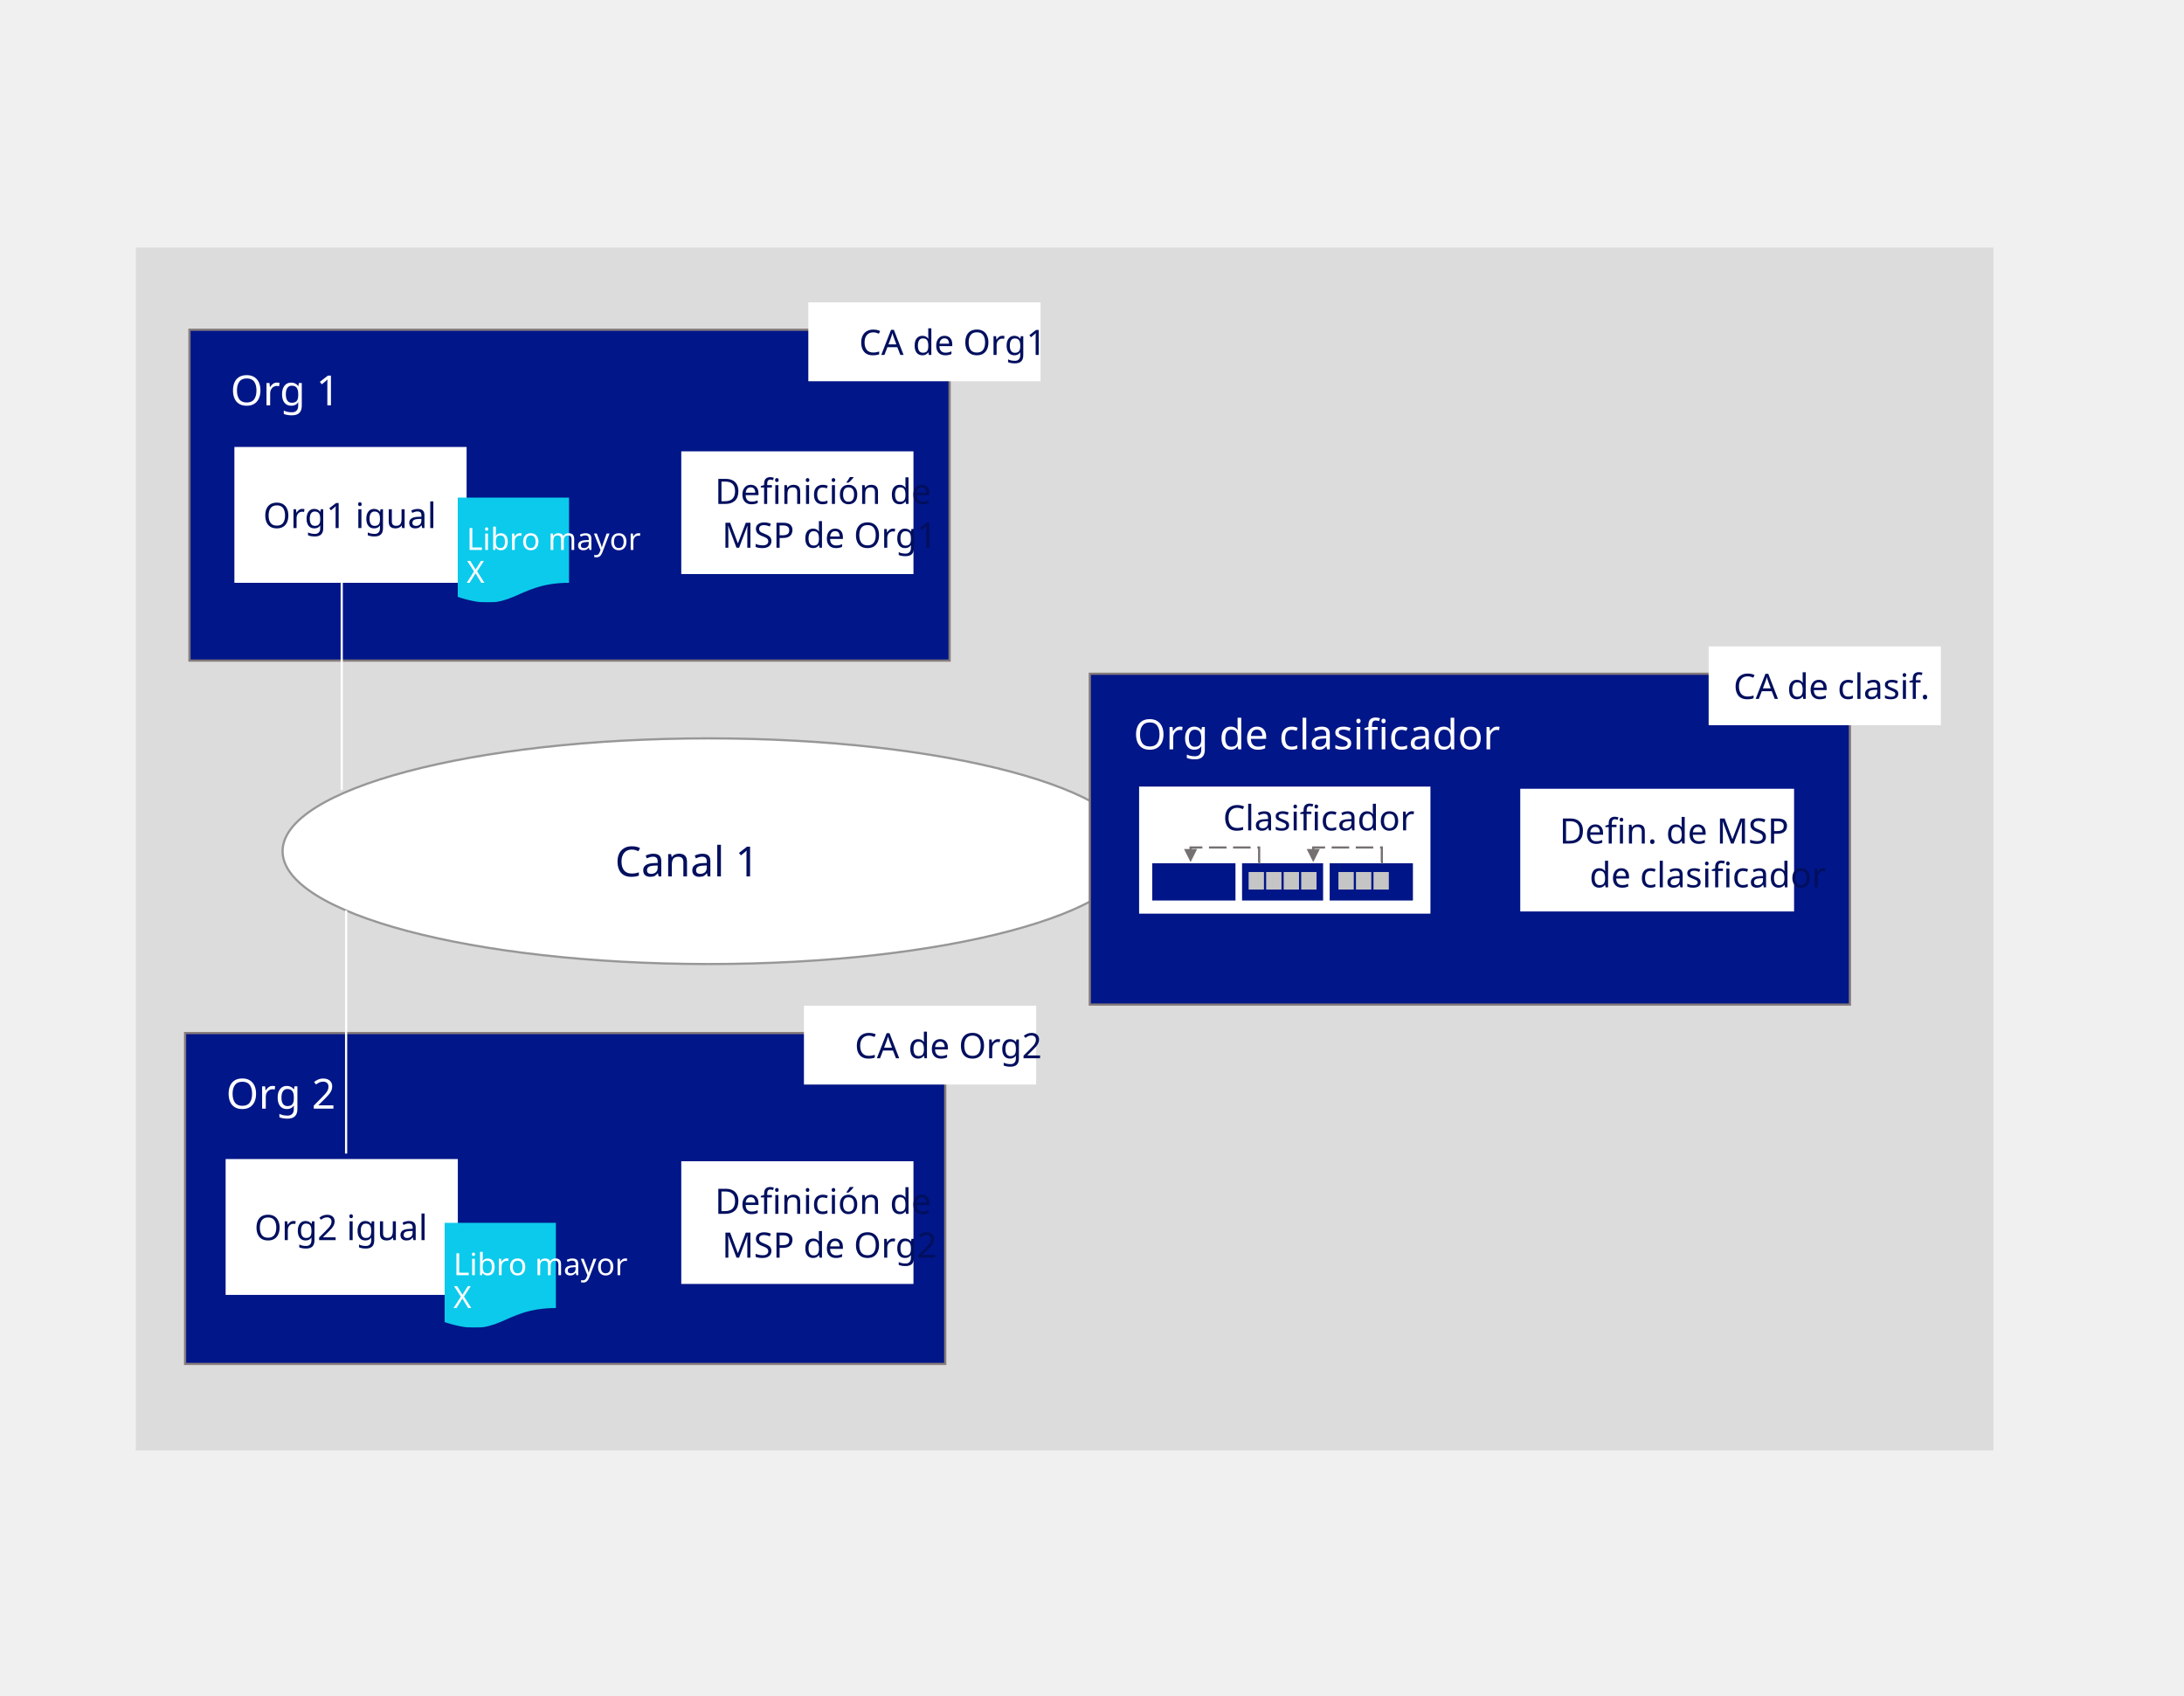
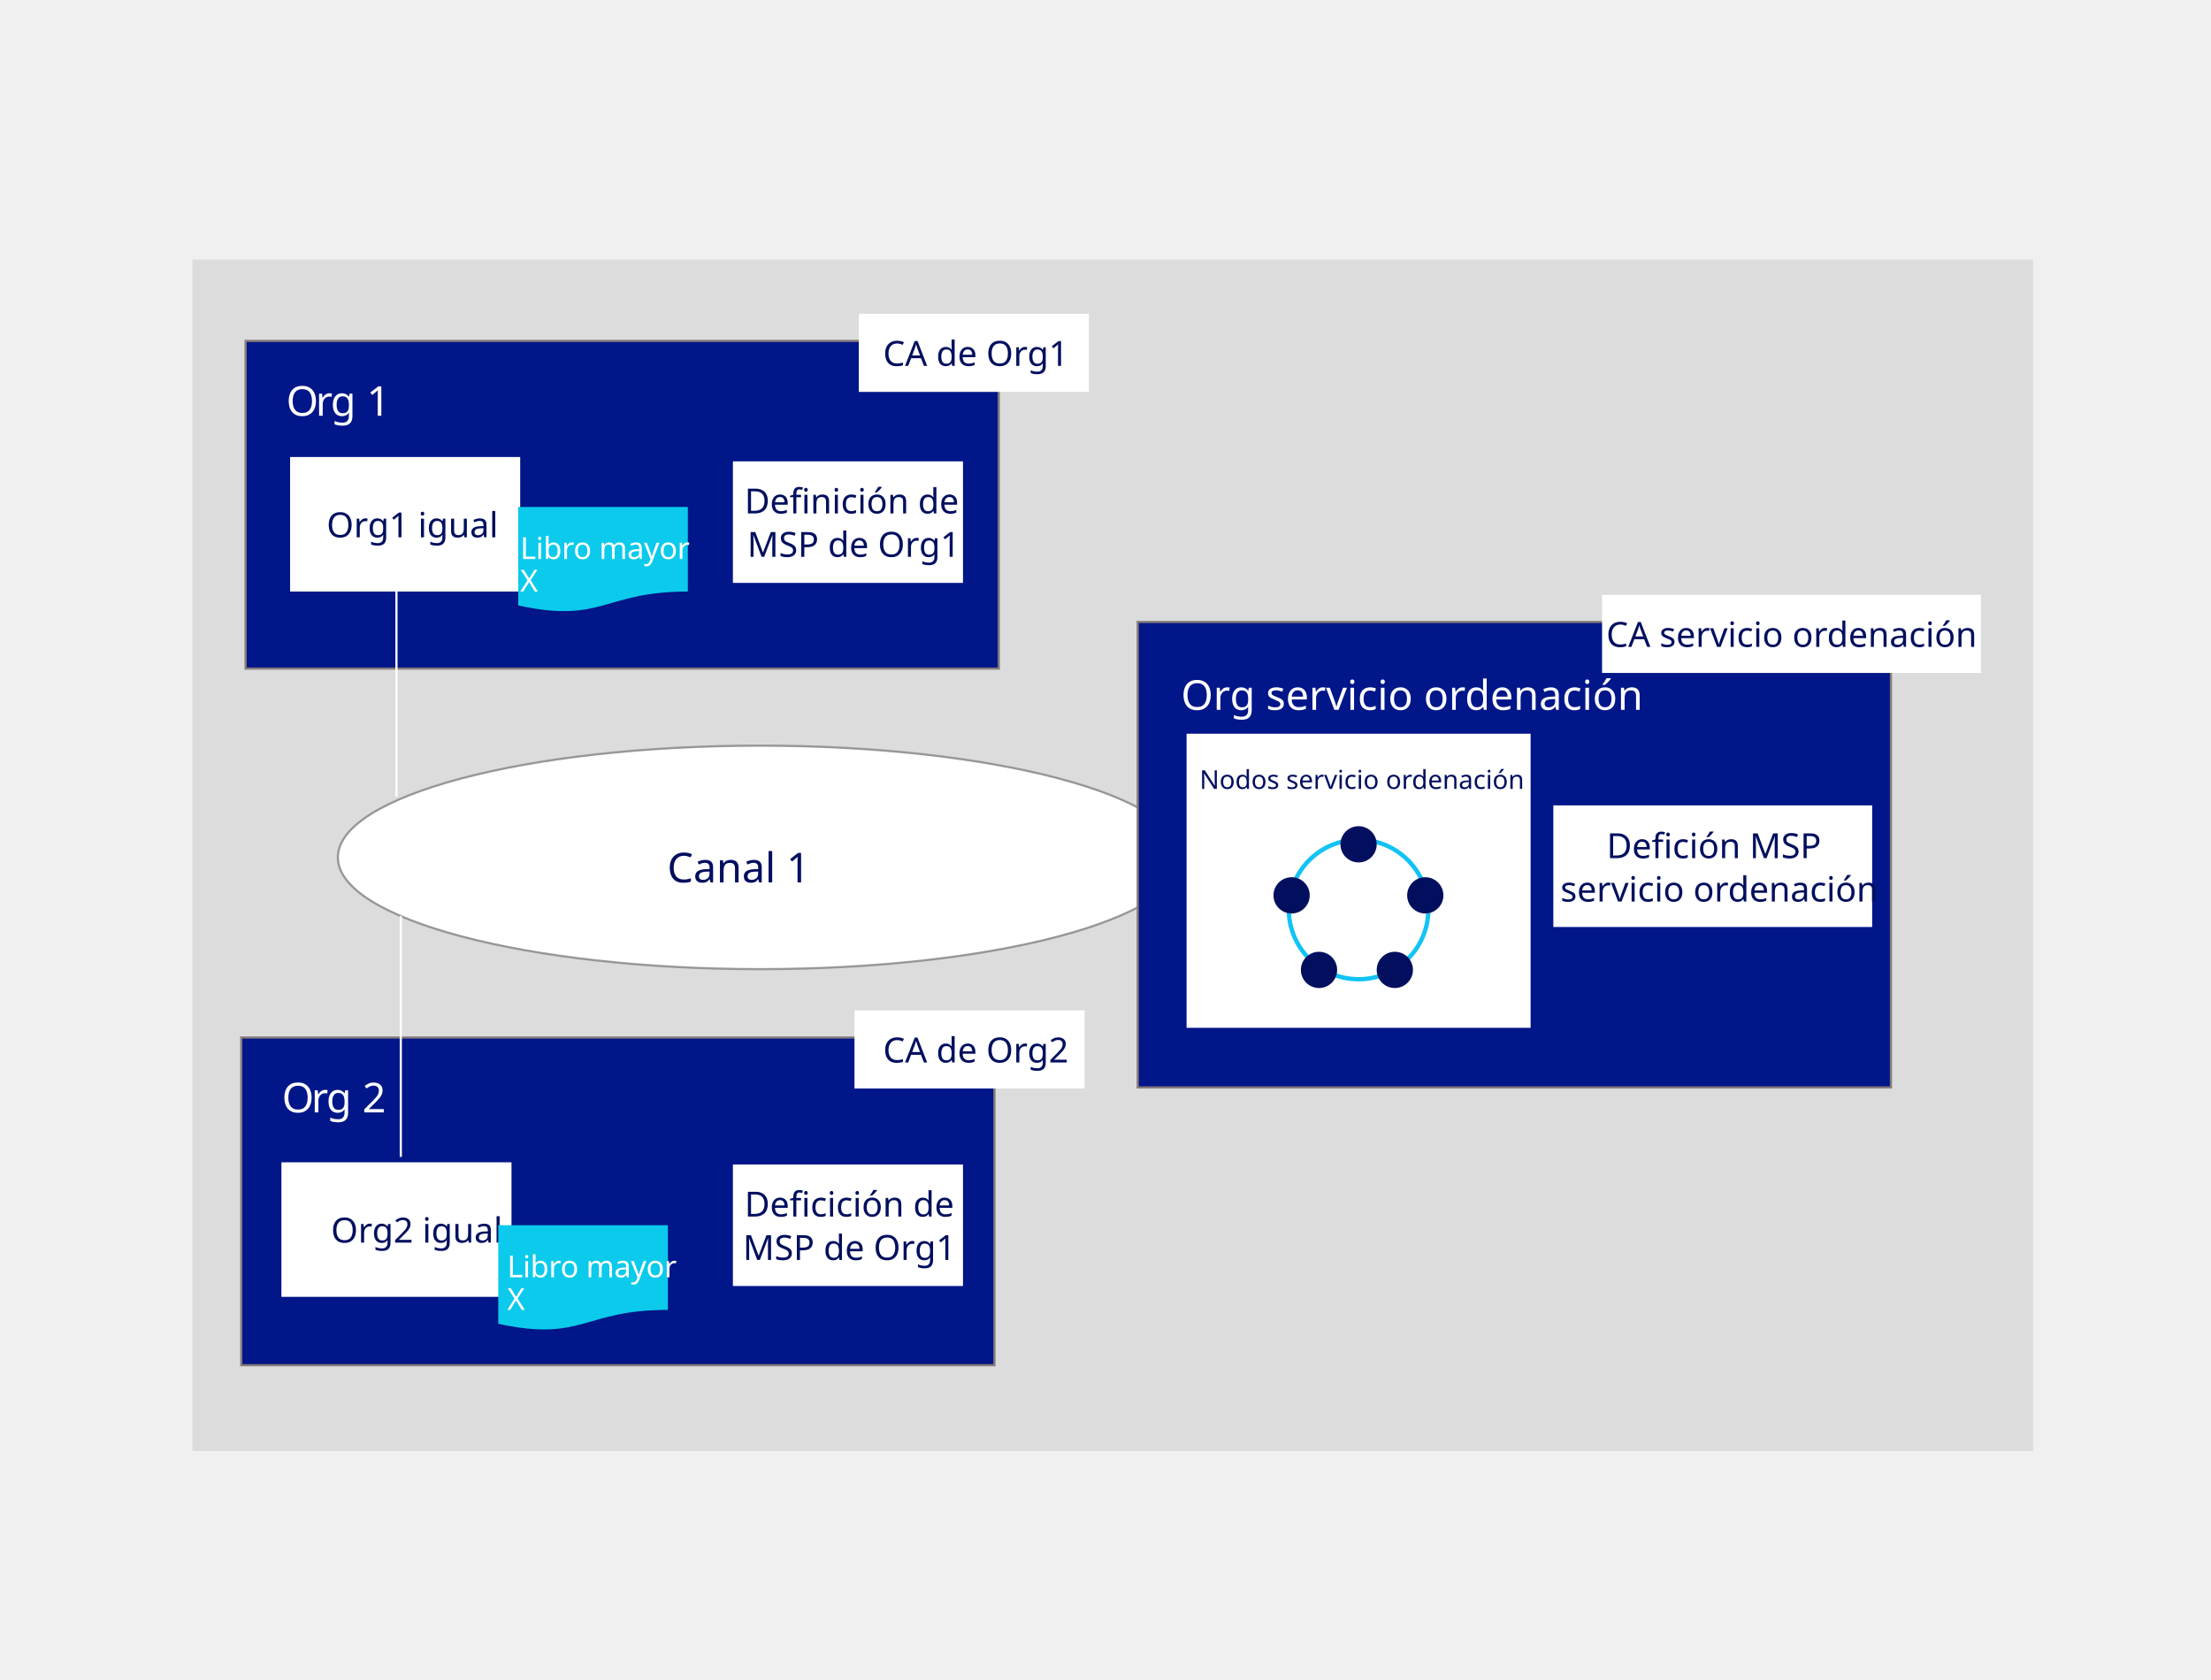
- <svg xmlns="http://www.w3.org/2000/svg" version="1.1" id="Layer_1" x="0px" y="0px" viewBox="0 0 997 774" style="enable-background:new 0 0 997 774;" xml:space="preserve">
-   <style type="text/css">
- 	.st0{fill:#DCDCDC;stroke:#DCDCDC;}
- 	.st1{fill:#5A6872;}
- 	.st2{fill:#011688;stroke:#857B7B;}
- 	.st3{fill:#FFFFFF;}
- 	.st4{font-family:'IBMPlexSans-Medium';}
- 	.st5{font-size:19px;}
- 	.st6{fill:#FFFFFF;stroke:#FFFFFF;}
- 	.st7{fill:#010F5E;}
- 	.st8{font-size:16px;}
- 	.st9{filter:url(#Adobe_OpacityMaskFilter);}
- 	.st10{mask:url(#mask-2_1_);fill:#0CCAEB;}
- 	.st11{filter:url(#Adobe_OpacityMaskFilter_1_);}
- 	.st12{mask:url(#mask-4_1_);fill:#0CCAEB;}
- 	.st13{font-size:14px;}
- 	.st14{fill:#FFFFFF;stroke:#979797;}
- 	.st15{fill:#011688;}
- 	.st16{filter:url(#Adobe_OpacityMaskFilter_2_);}
- 	.st17{mask:url(#mask-6_1_);fill:none;stroke:#001588;}
- 	.st18{fill:#001588;}
- 	.st19{fill:#C5C5C5;}
- 	.st20{fill:#767171;}
- 	.st21{stroke:#FFFFFF;}
- </style>
-   <rect id="Rectangle" x="62.5" y="113.5" class="st0" width="847" height="548" />
-   <g id="UI-Icon_x2F_checkmark--outline_x2F__x24_ui-05" transform="translate(321, 255)">
-     <path id="Oval-2" class="st1" d="M8,14.5c3.6,0,6.5-2.9,6.5-6.5S11.6,1.5,8,1.5S1.5,4.4,1.5,8S4.4,14.5,8,14.5z M8,16   c-4.4,0-8-3.6-8-8s3.6-8,8-8s8,3.6,8,8S12.4,16,8,16z" />
-     <polygon id="check" class="st1" points="11.3,4.7 12.7,6.1 6.8,12 3.3,8.6 4.7,7.2 6.8,9.2  " />
+ <svg xmlns="http://www.w3.org/2000/svg" id="Layer_1" data-name="Layer 1" viewBox="0 0 1018.61 774" version="1.1">
+   <defs id="defs4">
+     <style id="style2">.cls-1{fill:#dcdcdc;stroke:#dcdcdc;}.cls-2{fill:#5a6872;}.cls-26,.cls-3{fill:#011688;}.cls-3{stroke:#857b7b;}.cls-13,.cls-16,.cls-18,.cls-32,.cls-4,.cls-7{isolation:isolate;font-family:IBMPlexSans-Medium, IBM Plex Sans;font-weight:500;}.cls-18,.cls-4{font-size:19px;}.cls-13,.cls-16,.cls-17,.cls-27,.cls-4,.cls-6{fill:#fff;}.cls-5{letter-spacing:-0.02em;}.cls-29,.cls-6{stroke:#fff;}.cls-7{font-size:16px;}.cls-18,.cls-31,.cls-32,.cls-7{fill:#010f5e;}.cls-8{letter-spacing:-0.02em;}.cls-9{letter-spacing:0em;}.cls-10{letter-spacing:-0.02em;}.cls-11{letter-spacing:0em;}.cls-12{fill:#0ccaeb;}.cls-13,.cls-16{font-size:14px;}.cls-13{letter-spacing:-0.01em;}.cls-14{letter-spacing:0em;}.cls-15{letter-spacing:-0.01em;}.cls-17{stroke:#979797;}.cls-19{letter-spacing:0em;}.cls-20{letter-spacing:0.01em;}.cls-21{letter-spacing:-0.01em;}.cls-22{letter-spacing:0em;}.cls-23{letter-spacing:0.01em;}.cls-24{letter-spacing:-0.01em;}.cls-25{letter-spacing:0em;}.cls-28,.cls-29,.cls-30{fill:none;}.cls-28{stroke:#001588;}.cls-30{stroke:#12c3f4;stroke-width:2px;}.cls-32{font-size:12px;}.cls-33{letter-spacing:0em;}.cls-34{letter-spacing:0.01em;}.cls-35{letter-spacing:-0.01em;}</style>
+   </defs>
+   <rect id="Rectangle" class="cls-1" x="89.15" y="120.09" width="847" height="548" />
+   <g id="UI-Icon_checkmark--outline_ui-05" data-name="UI-Icon/checkmark--outline/$ui-05">
+     <path id="Oval-2" class="cls-2" d="M355.65,276.09a6.5,6.5,0,1,0-6.5-6.5A6.49,6.49,0,0,0,355.65,276.09Zm0,1.5a8,8,0,1,1,8-8A8,8,0,0,1,355.65,277.59Z" />
+     <polygon id="check" class="cls-2" points="358.95 266.29 360.35 267.69 354.45 273.59 350.95 270.19 352.35 268.79 354.45 270.79 358.95 266.29" />
  </g>
-   <rect id="Rectangle_1_" x="86.5" y="150.5" class="st2" width="347" height="151" />
-   <text transform="matrix(1 0 0 1 105.206 185)" class="st3 st4 st5">Org 1</text>
-   <rect id="Rectangle_2_" x="369.5" y="138.5" class="st6" width="105" height="35" />
-   <text transform="matrix(1 0 0 1 392.176 162)" class="st7 st4 st8">CA de Org1</text>
-   <rect id="Rectangle_3_" x="311.5" y="206.5" class="st6" width="105" height="55" />
-   <text transform="matrix(1 0 0 1 326.368 230)" class="st7 st4 st8">Definición de </text>
-   <text transform="matrix(1 0 0 1 329.616 250)" class="st7 st4 st8">MSP de Org1</text>
-   <rect id="Rectangle_4_" x="84.5" y="471.5" class="st2" width="347" height="151" />
-   <text transform="matrix(1 0 0 1 103.206 506)" class="st3 st4 st5">Org 2</text>
-   <rect id="Rectangle_5_" x="103.5" y="529.5" class="st6" width="105" height="61" />
-   <text transform="matrix(1 0 0 1 116.124 566)" class="st7 st4 st8">Org2 igual</text>
-   <rect id="Rectangle_6_" x="367.5" y="459.5" class="st6" width="105" height="35" />
-   <text transform="matrix(1 0 0 1 390.176 483)" class="st7 st4 st8">CA de Org2</text>
-   <rect id="Rectangle_7_" x="311.5" y="530.5" class="st6" width="105" height="55" />
-   <text transform="matrix(1 0 0 1 326.368 554)" class="st7 st4 st8">Definición de </text>
-   <text transform="matrix(1 0 0 1 329.616 574)" class="st7 st4 st8">MSP de Org2</text>
-   <rect id="Rectangle_8_" x="107.5" y="204.5" class="st6" width="105" height="61" />
-   <g id="Group-3" transform="translate(208, 227)">
-     <g id="Clip-2">
- 	</g>
-     <defs>
-       <filter id="Adobe_OpacityMaskFilter" filterUnits="userSpaceOnUse" x="0.9" y="0" width="51" height="48">
-         <feColorMatrix type="matrix" values="1 0 0 0 0  0 1 0 0 0  0 0 1 0 0  0 0 0 1 0" />
-       </filter>
-     </defs>
-     <mask maskUnits="userSpaceOnUse" x="0.9" y="0" width="51" height="48" id="mask-2_1_">
-       <g class="st9">
-         <polygon id="path-1_1_" class="st3" points="0.9,0 51.9,0 51.9,48 0.9,48    " />
-       </g>
-     </mask>
-     <path id="Fill-1" class="st10" d="M0.9,0h51v39c-25.5,0-25.5,14.9-51,6.4V0z" />
+   <rect id="Rectangle-2" data-name="Rectangle" class="cls-3" x="113.15" y="157.09" width="347" height="151" />
+   <text class="cls-4" transform="translate(131.86 191.59)" id="text17">O<tspan class="cls-5" x="13.53" y="0" id="tspan13">r</tspan>
+     <tspan x="20.44" y="0" id="tspan15">g 1</tspan>
+   </text>
+   <rect id="Rectangle-3" data-name="Rectangle" class="cls-6" x="396.15" y="145.09" width="105" height="35" />
+   <text class="cls-7" id="text28" style="font-weight:500;font-size:16px;font-family:IBMPlexSans-Medium, 'IBM Plex Sans';isolation:isolate;fill:#010f5e" x="406.83" y="168.59">CA de Org1<tspan x="456.11" y="168.59" id="tspan26" />
+   </text>
+   <rect id="Rectangle-4" data-name="Rectangle" class="cls-6" x="338.15" y="213.09" width="105" height="55" />
+   <text class="cls-7" id="text35" style="font-weight:500;font-size:16px;font-family:IBMPlexSans-Medium, 'IBM Plex Sans';isolation:isolate;fill:#010f5e" x="343.02" y="236.59">Definición de<tspan x="360.24" y="236.59" id="tspan33" />
+   </text>
+   <text class="cls-7" id="text37" style="font-weight:500;font-size:16px;font-family:IBMPlexSans-Medium, 'IBM Plex Sans';isolation:isolate;fill:#010f5e" x="344.27" y="256.59">MSP de Org1</text>
+   <rect id="Rectangle-5" data-name="Rectangle" class="cls-3" x="111.15" y="478.09" width="347" height="151" />
+   <text class="cls-4" transform="translate(129.86 512.59)" id="text44">O<tspan class="cls-5" x="13.53" y="0" id="tspan40">r</tspan>
+     <tspan x="20.44" y="0" id="tspan42">g 2</tspan>
+   </text>
+   <rect id="Rectangle-6" data-name="Rectangle" class="cls-6" x="130.15" y="536.09" width="105" height="61" />
+   <text class="cls-7" transform="translate(142.77,572.59)" id="text55" style="font-weight:500;font-size:16px;font-family:IBMPlexSans-Medium, 'IBM Plex Sans';isolation:isolate;fill:#010f5e">
+     <tspan class="cls-11" x="9.71" y="0" id="tspan49" style="letter-spacing:0em">Org2 igual</tspan>
+   </text>
+   <rect id="Rectangle-7" data-name="Rectangle" class="cls-6" x="394.15" y="466.09" width="105" height="35" />
+   <text class="cls-7" id="text66" style="font-weight:500;font-size:16px;font-family:IBMPlexSans-Medium, 'IBM Plex Sans';isolation:isolate;fill:#010f5e" x="406.83" y="489.59">CA de Org2<tspan x="456.11" y="489.59" id="tspan64" />
+   </text>
+   <rect id="Rectangle-8" data-name="Rectangle" class="cls-6" x="338.15" y="537.09" width="105" height="55" />
+   <text class="cls-7" id="text73" style="font-weight:500;font-size:16px;font-family:IBMPlexSans-Medium, 'IBM Plex Sans';isolation:isolate;fill:#010f5e" x="343.02" y="560.59">Deficición de<tspan x="360.24" y="560.59" id="tspan71" />
+   </text>
+   <text class="cls-7" id="text75" style="font-weight:500;font-size:16px;font-family:IBMPlexSans-Medium, 'IBM Plex Sans';isolation:isolate;fill:#010f5e" x="342.27" y="580.59">MSP de Org1</text>
+   <rect id="Rectangle-9" data-name="Rectangle" class="cls-6" x="134.15" y="211.09" width="105" height="61" />
+   <g id="Group-3" transform="matrix(1.532279,0,0,1,-122.1846,0)">
+     <path id="Fill-1" class="cls-12" d="m 235.55,233.59 h 51 v 39 c -25.5,0 -25.5,14.9 -51,6.4 z" style="fill:#0ccaeb" />
  </g>
-   <g id="Group-3-Copy" transform="translate(202, 558)">
-     <g id="Clip-2_1_">
- 	</g>
-     <defs>
-       <filter id="Adobe_OpacityMaskFilter_1_" filterUnits="userSpaceOnUse" x="0.9" y="0" width="51" height="48">
-         <feColorMatrix type="matrix" values="1 0 0 0 0  0 1 0 0 0  0 0 1 0 0  0 0 0 1 0" />
-       </filter>
-     </defs>
-     <mask maskUnits="userSpaceOnUse" x="0.9" y="0" width="51" height="48" id="mask-4_1_">
-       <g class="st11">
-         <polygon id="path-3_1_" class="st3" points="0.9,0 51.9,0 51.9,48 0.9,48    " />
-       </g>
-     </mask>
-     <path id="Fill-1_1_" class="st12" d="M0.9,0h51v39c-25.5,0-25.5,14.9-51,6.4V0z" />
+   <g id="Group-3-Copy" transform="matrix(1.532279,0,0,1,-122.1846,0)">
+     <path id="Fill-1-2" data-name="Fill-1" class="cls-12" d="m 229.55,564.59 h 51 v 39 c -25.5,0 -25.5,14.9 -51,6.4 z" style="fill:#0ccaeb" />
  </g>
-   <text transform="matrix(1 0 0 1 120.124 241)" class="st7 st4 st8">Org1 igual</text>
-   <text transform="matrix(1 0 0 1 213 251)" class="st3 st4 st13">Libro mayor</text>
-   <text transform="matrix(1 0 0 1 256.6936 251)" class="st3 st4 st13"> </text>
-   <text transform="matrix(1 0 0 1 213 266)" class="st3 st4 st13">X</text>
-   <text transform="matrix(1 0 0 1 207 582)" class="st3 st4 st13">Libro mayor</text>
-   <text transform="matrix(1 0 0 1 250.6936 582)" class="st3 st4 st13"> </text>
-   <text transform="matrix(1 0 0 1 207 597)" class="st3 st4 st13">X</text>
-   <ellipse id="Oval" class="st14" cx="323.5" cy="388.5" rx="194.5" ry="51.5" />
-   <text transform="matrix(1 0 0 1 280.7465 400)" class="st7 st4 st5">Canal 1</text>
-   <rect id="Rectangle_9_" x="497.5" y="307.5" class="st2" width="347" height="151" />
-   <text transform="matrix(1 0 0 1 517.447 342)" class="st3 st4 st5">Org de clasificador</text>
-   <rect id="Rectangle_10_" x="780.5" y="295.5" class="st6" width="105" height="35" />
-   <text transform="matrix(1 0 0 1 791.34 319)" class="st7 st4 st8">CA de clasif.</text>
-   <rect id="Rectangle_11_" x="694.5" y="360.5" class="st6" width="124" height="55" />
-   <text transform="matrix(1 0 0 1 711.92 385)" class="st7 st4 st8">Defin. de MSP </text>
-   <text transform="matrix(1 0 0 1 725.616 405)" class="st7 st4 st8">de clasificador</text>
-   <rect id="Rectangle_12_" x="526" y="402" class="st15" width="10" height="10" />
-   <g id="Group-18" transform="translate(518, 357)">
+   <text class="cls-7" id="text90" style="font-weight:500;font-size:16px;font-family:IBMPlexSans-Medium, 'IBM Plex Sans';isolation:isolate;fill:#010f5e" x="140.77" y="247.59">
+     <tspan class="cls-11" x="150.48" y="247.59" id="tspan84" style="letter-spacing:0em">Org1 igual</tspan>
+   </text>
+   <text class="cls-13" transform="translate(239.65,257.59)" id="text98" style="font-weight:500;font-size:14px;font-family:IBMPlexSans-Medium, 'IBM Plex Sans';letter-spacing:-0.01em;isolation:isolate;fill:#ffffff">Libro mayor<tspan class="cls-14" x="30.55" y="0" id="tspan96" style="letter-spacing:0em" />
+   </text>
+   <text class="cls-16" transform="translate(283.35 257.59)" id="text100" />
+   <text class="cls-16" transform="translate(239.65 272.59)" id="text102">X</text>
+   <text class="cls-13" transform="translate(233.65,588.59)" id="text110" style="font-weight:500;font-size:14px;font-family:IBMPlexSans-Medium, 'IBM Plex Sans';letter-spacing:-0.01em;isolation:isolate;fill:#ffffff">Libro mayor<tspan class="cls-14" x="30.55" y="0" id="tspan108" style="letter-spacing:0em" />
+   </text>
+   <text class="cls-16" transform="translate(277.35 588.59)" id="text112" />
+   <text class="cls-16" transform="translate(233.65 603.59)" id="text114">X</text>
+   <ellipse id="Oval" class="cls-17" cx="350.15" cy="395.09" rx="194.5" ry="51.5" />
+   <text class="cls-18" transform="translate(307.4,406.59)" id="text117" style="font-weight:500;font-size:19px;font-family:IBMPlexSans-Medium, 'IBM Plex Sans';isolation:isolate;fill:#010f5e">Canal 1</text>
+   <rect id="Rectangle-10" data-name="Rectangle" class="cls-3" x="524.15" y="286.59" width="347" height="214.5" />
+   <text class="cls-4" id="text136" style="font-weight:500;font-size:19px;font-family:IBMPlexSans-Medium, 'IBM Plex Sans';isolation:isolate;fill:#ffffff" x="544.1" y="327.09">Org servicio ordenación<tspan x="713.84" y="327.09" id="tspan134" />
+   </text>
+   <rect id="Rectangle-11" data-name="Rectangle" class="cls-6" x="738.57" y="274.59" width="173.58" height="35" />
+   <text class="cls-7" id="text155" style="font-weight:500;font-size:16px;font-family:IBMPlexSans-Medium, 'IBM Plex Sans';isolation:isolate;fill:#010f5e" x="740.02" y="298.09">CA servicio ordenación<tspan x="874.18" y="298.09" id="tspan153" />
+   </text>
+   <rect id="Rectangle-12" data-name="Rectangle" class="cls-6" x="716.14" y="371.64" width="145.851" height="55" style="fill:#ffffff;stroke:#ffffff;stroke-width:1.036" />
+   <text class="cls-7" id="text170" style="font-weight:500;font-size:16px;font-family:IBMPlexSans-Medium, 'IBM Plex Sans';isolation:isolate;fill:#010f5e" x="740.19" y="395.44">Defición MSP<tspan x="851.58" y="395.44" id="tspan168" />
+   </text>
+   <text class="cls-7" id="text172" style="font-weight:500;font-size:16px;font-family:IBMPlexSans-Medium, 'IBM Plex Sans';isolation:isolate;fill:#010f5e" x="718.89" y="415.44">servicio ordenación</text>
+   <rect id="Rectangle-13" data-name="Rectangle" class="cls-26" x="552.65" y="408.59" width="10" height="10" />
+   <g id="Group-18">
    <g id="Group-5">
-       <polygon id="Fill-1_2_" class="st3" points="1.5,1.5 135.5,1.5 135.5,60.5 1.5,60.5   " />
-       <g id="Clip-4">
- 		</g>
-       <defs>
-         <filter id="Adobe_OpacityMaskFilter_2_" filterUnits="userSpaceOnUse" x="1" y="1" width="135" height="60">
-           <feColorMatrix type="matrix" values="1 0 0 0 0  0 1 0 0 0  0 0 1 0 0  0 0 0 1 0" />
-         </filter>
-       </defs>
-       <mask maskUnits="userSpaceOnUse" x="1" y="1" width="135" height="60" id="mask-6_1_">
-         <g class="st16">
-           <polygon id="path-5_1_" class="st3" points="0,62 137,62 137,0 0,0     " />
-         </g>
-       </mask>
-       <polygon id="Stroke-3" class="st17" points="1.5,60.5 135.5,60.5 135.5,1.5 1.5,1.5   " />
+       <polygon id="Fill-1-3" data-name="Fill-1" class="cls-27" points="546.15 337.59 705.65 337.59 705.65 474.12 546.15 474.12 546.15 337.59" />
+       <polygon id="Stroke-3" class="cls-28" points="546.15 474.12 705.65 474.12 705.65 337.59 546.15 337.59 546.15 474.12" />
    </g>
-     <polygon id="Fill-6" class="st18" points="8,54 46,54 46,37 8,37  " />
-     <polygon id="Fill-7" class="st18" points="89,54 127,54 127,37 89,37  " />
-     <polygon id="Fill-8" class="st18" points="49,54 86,54 86,37 49,37  " />
-     <polygon id="Fill-9" class="st19" points="52,49 59,49 59,41 52,41  " />
-     <polygon id="Fill-10" class="st19" points="60,49 67,49 67,41 60,41  " />
-     <polygon id="Fill-11" class="st19" points="68,49 75,49 75,41 68,41  " />
-     <polygon id="Fill-12" class="st19" points="76,49 83,49 83,41 76,41  " />
-     <path id="Fill-13" class="st20" d="M56.5,36.2h0.3l-0.5,0.5v-6.9l0.5,0.5h-0.8v-1h1.3v7.9h-0.8V36.2z M44.9,30.3h8v-1h-8V30.3z    M33.9,30.3h8v-1h-8V30.3z M30.9,30.3h-5.4l0.5-0.5v1.7h-1v-2.2h5.9V30.3z M28.5,30.5l-3,6l-3-6H28.5z" />
-     <path id="Fill-14" class="st20" d="M112.5,36.2h0.3l-0.5,0.5v-6.9l0.5,0.5h-0.8v-1h1.3v7.9h-0.8V36.2z M100.9,30.3h8v-1h-8V30.3z    M89.9,30.3h8v-1h-8V30.3z M86.9,30.3h-5.4l0.5-0.5v1.7h-1v-2.2h5.9V30.3z M84.5,30.5l-3,6l-3-6H84.5z" />
-     <polygon id="Fill-15" class="st19" points="93,49 100,49 100,41 93,41  " />
-     <polygon id="Fill-16" class="st19" points="101,49 108,49 108,41 101,41  " />
-     <polygon id="Fill-17" class="st19" points="109,49 116,49 116,41 109,41  " />
  </g>
-   <text transform="matrix(1 0 0 1 558.324 379)" class="st7 st4 st8">Clasificador</text>
-   <g>
-     <line class="st21" x1="156" y1="265.5" x2="156" y2="360.5" />
-     <line class="st21" x1="158" y1="415.5" x2="158" y2="526.5" />
-   </g>
+   <line class="cls-29" x1="182.65" y1="272.09" x2="182.65" y2="367.09" id="line179" />
+   <line class="cls-29" x1="184.65" y1="422.09" x2="184.65" y2="533.09" id="line181" />
+   <circle class="cls-30" cx="625.9" cy="419.09" r="32.14" id="circle183" />
+   <circle class="cls-31" cx="595.04" cy="412.58" r="8.35" id="circle185" />
+   <circle class="cls-31" cx="625.9" cy="389.06" r="8.35" id="circle187" />
+   <circle class="cls-31" cx="656.63" cy="412.58" r="8.35" id="circle189" />
+   <circle class="cls-31" cx="607.67" cy="446.93" r="8.35" id="circle191" />
+   <circle class="cls-31" cx="642.6" cy="446.93" r="8.35" id="circle193" />
+   <text class="cls-32" id="text207" style="font-weight:500;font-size:12px;font-family:IBMPlexSans-Medium, 'IBM Plex Sans';isolation:isolate;fill:#010f5e" x="552.65" y="363.52">Nodos servicio ordenación<tspan x="636.19" y="363.52" id="tspan205" />
+   </text>
</svg>
